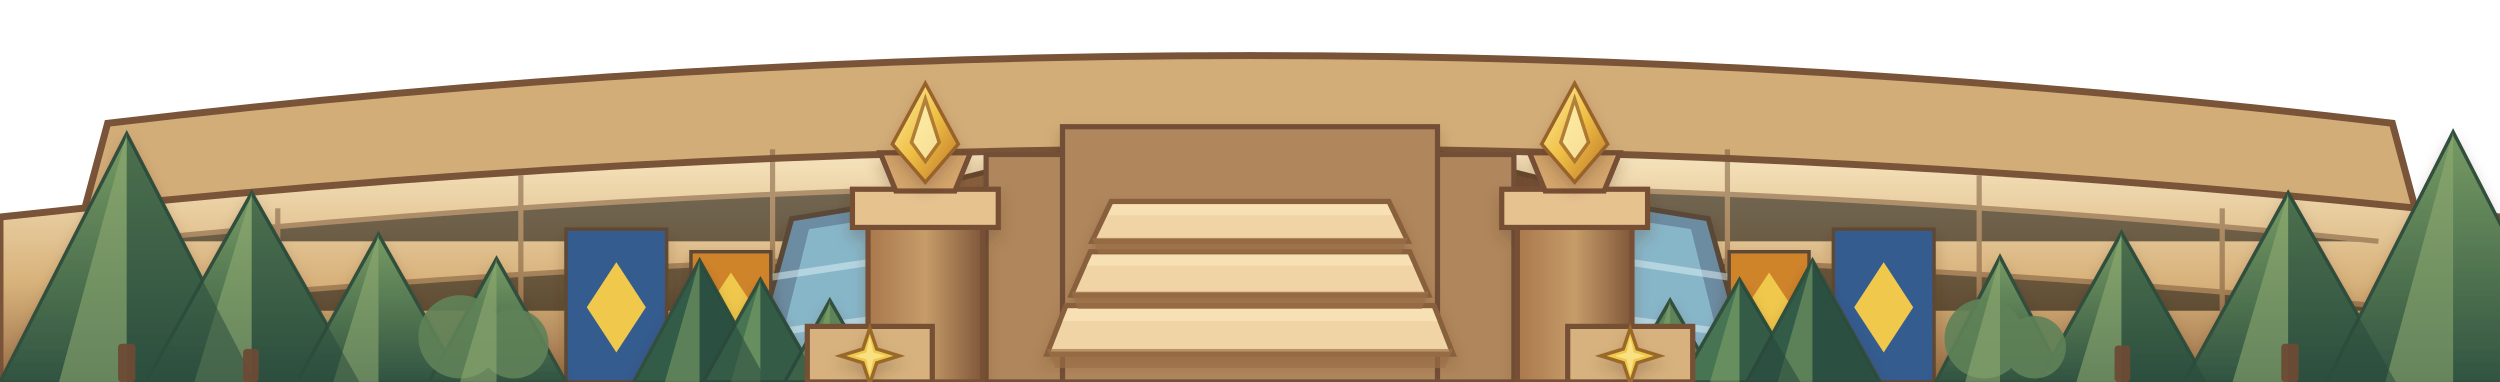
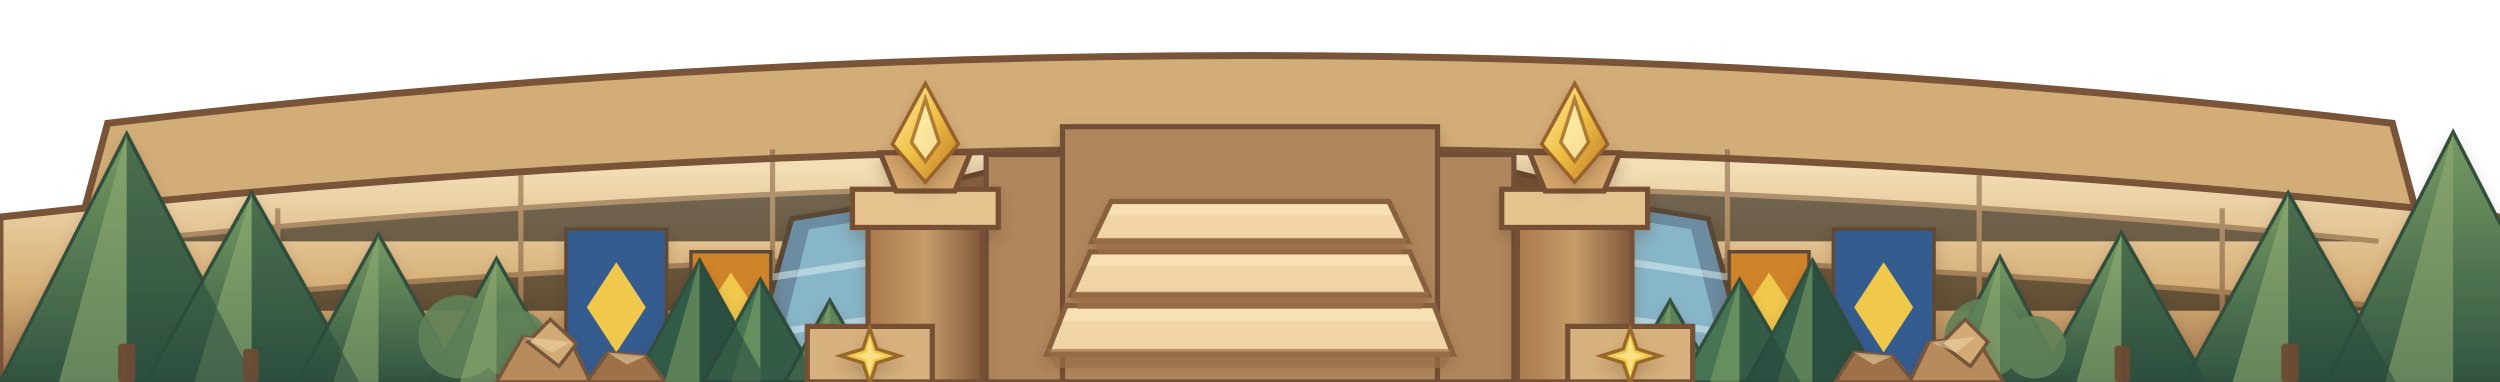
<svg xmlns="http://www.w3.org/2000/svg" viewBox="0 0 1440 220">
  <defs>
    <linearGradient id="stone" x1="0" y1="0" x2="0" y2="1">
      <stop stop-color="#f7e5bf" />
      <stop offset=".58" stop-color="#d7b17a" />
      <stop offset="1" stop-color="#9a7048" />
    </linearGradient>
    <linearGradient id="stoneSide" x1="0" y1="0" x2="1" y2="0">
      <stop stop-color="#a9784c" />
      <stop offset=".5" stop-color="#c69c69" />
      <stop offset="1" stop-color="#80583a" />
    </linearGradient>
    <linearGradient id="grass" x1="0" y1="0" x2="0" y2="1">
      <stop stop-color="#779b63" />
      <stop offset="1" stop-color="#315441" />
    </linearGradient>
    <linearGradient id="gold" x1="0" y1="0" x2="1" y2="1">
      <stop stop-color="#fff1a5" />
      <stop offset=".5" stop-color="#efbf45" />
      <stop offset="1" stop-color="#bc7426" />
    </linearGradient>
    <filter id="shadow" x="-20%" y="-20%" width="140%" height="160%">
      <feDropShadow dx="0" dy="5" stdDeviation="4" flood-color="#4f3522" flood-opacity=".25" />
    </filter>
  </defs>
  <path d="M62 71 Q720 -7 1378 71 L1418 220H22Z" fill="#d2ad78" stroke="#795438" stroke-width="4" />
  <path d="M0 125 Q720 46 1440 125V220H0Z" fill="url(#stone)" stroke="#795438" stroke-width="4" />
  <g opacity=".52" stroke="#765438" stroke-width="3">
    <path d="M70 139Q720 73 1370 139" />
    <path d="M42 179Q720 111 1398 179" />
    <path d="M160 120v100M300 101v119M445 86v134M995 86v134M1140 101v119M1280 120v100" />
  </g>
  <g filter="url(#shadow)">
    <path d="M456 126 548 111 548 220H430Z" fill="#6c8ca2" stroke="#5a4937" stroke-width="3" />
    <path d="M984 126 892 111 892 220h118Z" fill="#6c8ca2" stroke="#5a4937" stroke-width="3" />
    <path d="M466 132 536 121 536 220h-92Z" fill="#8fc2d4" opacity=".78" />
    <path d="M974 132 904 121 904 220h92Z" fill="#8fc2d4" opacity=".78" />
    <path d="M442 160 548 144M434 193 548 178M998 160 892 144M1006 193 892 178" fill="none" stroke="#d8edf0" stroke-width="4" opacity=".55" />
  </g>
  <g filter="url(#shadow)" stroke="#68492f" stroke-width="3">
    <path d="M548 104 612 88v132h-64Z" fill="#8b623f" />
    <path d="M892 104 828 88v132h64Z" fill="#745036" />
    <path d="M635 88h170l-12 27H647Z" fill="#6f4c34" />
  </g>
  <g fill="#b0875b" stroke="#735039" stroke-width="3" filter="url(#shadow)">
    <path d="M568 89h304v131H568Z" />
    <path d="M612 73h216v147H612Z" />
  </g>
  <g fill="#f0d4a5" stroke="#89613d" stroke-width="3" filter="url(#shadow)">
    <path d="M640 116h160l11 23H629Z" />
    <path d="M628 145h184l11 25H617Z" />
    <path d="M614 176h212l11 28H603Z" />
  </g>
  <g fill="#9d7048" opacity=".66">
    <path d="M629 137h182l-4 9H633Z" />
    <path d="M617 168h206l-4 10H621Z" />
    <path d="M603 201h234l-5 11H608Z" />
  </g>
  <g fill="#fff0c8" opacity=".42">
    <path d="M641 118h158l3 6H638Z" />
    <path d="M629 147h182l3 6H626Z" />
    <path d="M615 178h210l3 7H612Z" />
  </g>
  <g filter="url(#shadow)" stroke="#765035" stroke-width="3">
    <path d="M500 119h66v101h-66Z" fill="url(#stoneSide)" />
    <path d="M874 119h66v101h-66Z" fill="url(#stoneSide)" />
    <path d="M491 109h84v22h-84Z" fill="#e6c28f" />
    <path d="M865 109h84v22h-84Z" fill="#e6c28f" />
    <path d="M507 88h52l-9 22h-34Z" fill="#d4a66d" />
    <path d="M881 88h52l-9 22h-34Z" fill="#d4a66d" />
  </g>
  <g fill="url(#gold)" stroke="#986329" stroke-width="2" filter="url(#shadow)">
    <path d="M533 48 552 83 533 105 514 83Z" />
    <path d="M907 48 926 83 907 105 888 83Z" />
    <path d="M533 57 541 82 533 93 525 82Z" fill="#fff4bd" opacity=".72" />
    <path d="M907 57 915 82 907 93 899 82Z" fill="#fff4bd" opacity=".72" />
  </g>
  <g stroke="#5e4936" stroke-width="2" filter="url(#shadow)">
    <path d="M326 132h58v88h-58Z" fill="#345b8f" />
    <path d="M398 145h46v75h-46Z" fill="#d0842c" />
    <path d="M996 145h46v75h-46Z" fill="#d0842c" />
    <path d="M1056 132h58v88h-58Z" fill="#345b8f" />
  </g>
  <g fill="#f0c84c">
    <path d="M355 151 372 177 355 203 338 177Z" />
    <path d="M1085 151 1102 177 1085 203 1068 177Z" />
    <path d="M421 157 435 178 421 199 407 178Z" />
    <path d="M1019 157 1033 178 1019 199 1005 178Z" />
  </g>
  <g fill="url(#grass)" stroke="#31503d" stroke-width="2" filter="url(#shadow)">
    <path d="M0 220 73 77l74 143Z" />
    <path d="M84 220 145 111l62 109Z" />
    <path d="M171 220 218 135l48 85Z" />
    <path d="M247 220 286 149l40 71Z" />
    <path d="M1115 220 1152 148l38 72Z" />
    <path d="M1174 220 1222 134l49 86Z" />
    <path d="M1258 220 1318 111l62 109Z" />
    <path d="M1340 220 1413 76l74 144Z" />
  </g>
  <g fill="#5f8258" opacity=".9">
    <circle cx="265" cy="194" r="24" />
    <circle cx="296" cy="198" r="20" />
    <circle cx="1143" cy="195" r="23" />
    <circle cx="1172" cy="200" r="18" />
  </g>
  <g fill="#91ad72" opacity=".55">
    <path d="M73 77 73 220 34 220Z" />
    <path d="M145 111 145 220 112 220Z" />
    <path d="M218 135 218 220 192 220Z" />
    <path d="M286 149 286 220 265 220Z" />
    <path d="M1152 148 1152 220 1132 220Z" />
    <path d="M1222 134 1222 220 1196 220Z" />
    <path d="M1318 111 1318 220 1286 220Z" />
    <path d="M1413 76 1413 220 1374 220Z" />
  </g>
  <g fill="#26483b" opacity=".52">
    <path d="M73 77 147 220 73 220Z" />
    <path d="M145 111 207 220 145 220Z" />
    <path d="M1222 134 1271 220 1222 220Z" />
    <path d="M1318 111 1380 220 1318 220Z" />
  </g>
  <g fill="#6c4b34" opacity=".95">
    <rect x="68" y="198" width="10" height="22" rx="2" />
    <rect x="140" y="201" width="9" height="19" rx="2" />
    <rect x="1218" y="199" width="9" height="21" rx="2" />
    <rect x="1314" y="198" width="10" height="22" rx="2" />
  </g>
  <g filter="url(#shadow)" stroke="#31503d" stroke-width="2">
    <path d="M365 220 403 150l39 70Z" fill="#315b46" />
    <path d="M405 220 438 161l34 59Z" fill="#477552" />
    <path d="M452 220 478 173l27 47Z" fill="#5d8459" />
    <path d="M935 220 962 173l27 47Z" fill="#5d8459" />
    <path d="M968 220 1002 161l35 59Z" fill="#477552" />
    <path d="M1006 220 1044 150l39 70Z" fill="#315b46" />
  </g>
  <g fill="#8aaa6c" opacity=".48">
    <path d="M403 150 403 220 383 220Z" />
    <path d="M438 161 438 220 421 220Z" />
    <path d="M478 173 478 220 464 220Z" />
    <path d="M962 173 962 220 949 220Z" />
    <path d="M1002 161 1002 220 985 220Z" />
    <path d="M1044 150 1044 220 1024 220Z" />
  </g>
  <g fill="#24453a" opacity=".55">
    <path d="M403 150 442 220 403 220Z" />
    <path d="M438 161 472 220 438 220Z" />
    <path d="M1002 161 1037 220 1002 220Z" />
    <path d="M1044 150 1083 220 1044 220Z" />
  </g>
+   <g filter="url(#shadow)" stroke="#76563a" stroke-width="2">
+     <path d="M286 220 301 194 329 197 340 220Z" fill="#b78b5b" />
+     <path d="M304 197 317 184 332 198 322 211Z" fill="#d2aa74" />
+     <path d="M338 220 350 203 372 205 383 220Z" fill="#9e7149" />
+     <path d="M1057 220 1068 203 1090 205 1102 220Z" fill="#9e7149" />
+     <path d="M1100 220 1111 197 1138 194 1154 220Z" fill="#b78b5b" />
+     <path d="M1118 198 1132 184 1145 197 1135 211Z" fill="#d2aa74" />
+   </g>
+   <g fill="#f0d4a5" opacity=".55">
+     <path d="M301 194 329 197 318 203Z" />
+     <path d="M350 203 372 205 361 210Z" />
+     <path d="M1068 203 1090 205 1079 210Z" />
+     <path d="M1111 197 1138 194 1127 203Z" />
+   </g>
  <g fill="#d7b27e" stroke="#765035" stroke-width="3">
    <path d="M465 188h72v32h-72Z" />
    <path d="M903 188h72v32h-72Z" />
  </g>
  <g fill="#f0c84c" stroke="#99692c" stroke-width="2" filter="url(#shadow)">
    <path d="M501 189 505 201 518 205 505 209 501 221 497 209 484 205 497 201Z" />
    <path d="M939 189 943 201 956 205 943 209 939 221 935 209 922 205 935 201Z" />
  </g>
  <g fill="#fff1a4" opacity=".62">
    <path d="M501 194 503 203 510 205 503 207 501 216 499 207 492 205 499 203Z" />
    <path d="M939 194 941 203 948 205 941 207 939 216 937 207 930 205 937 203Z" />
  </g>
</svg>
